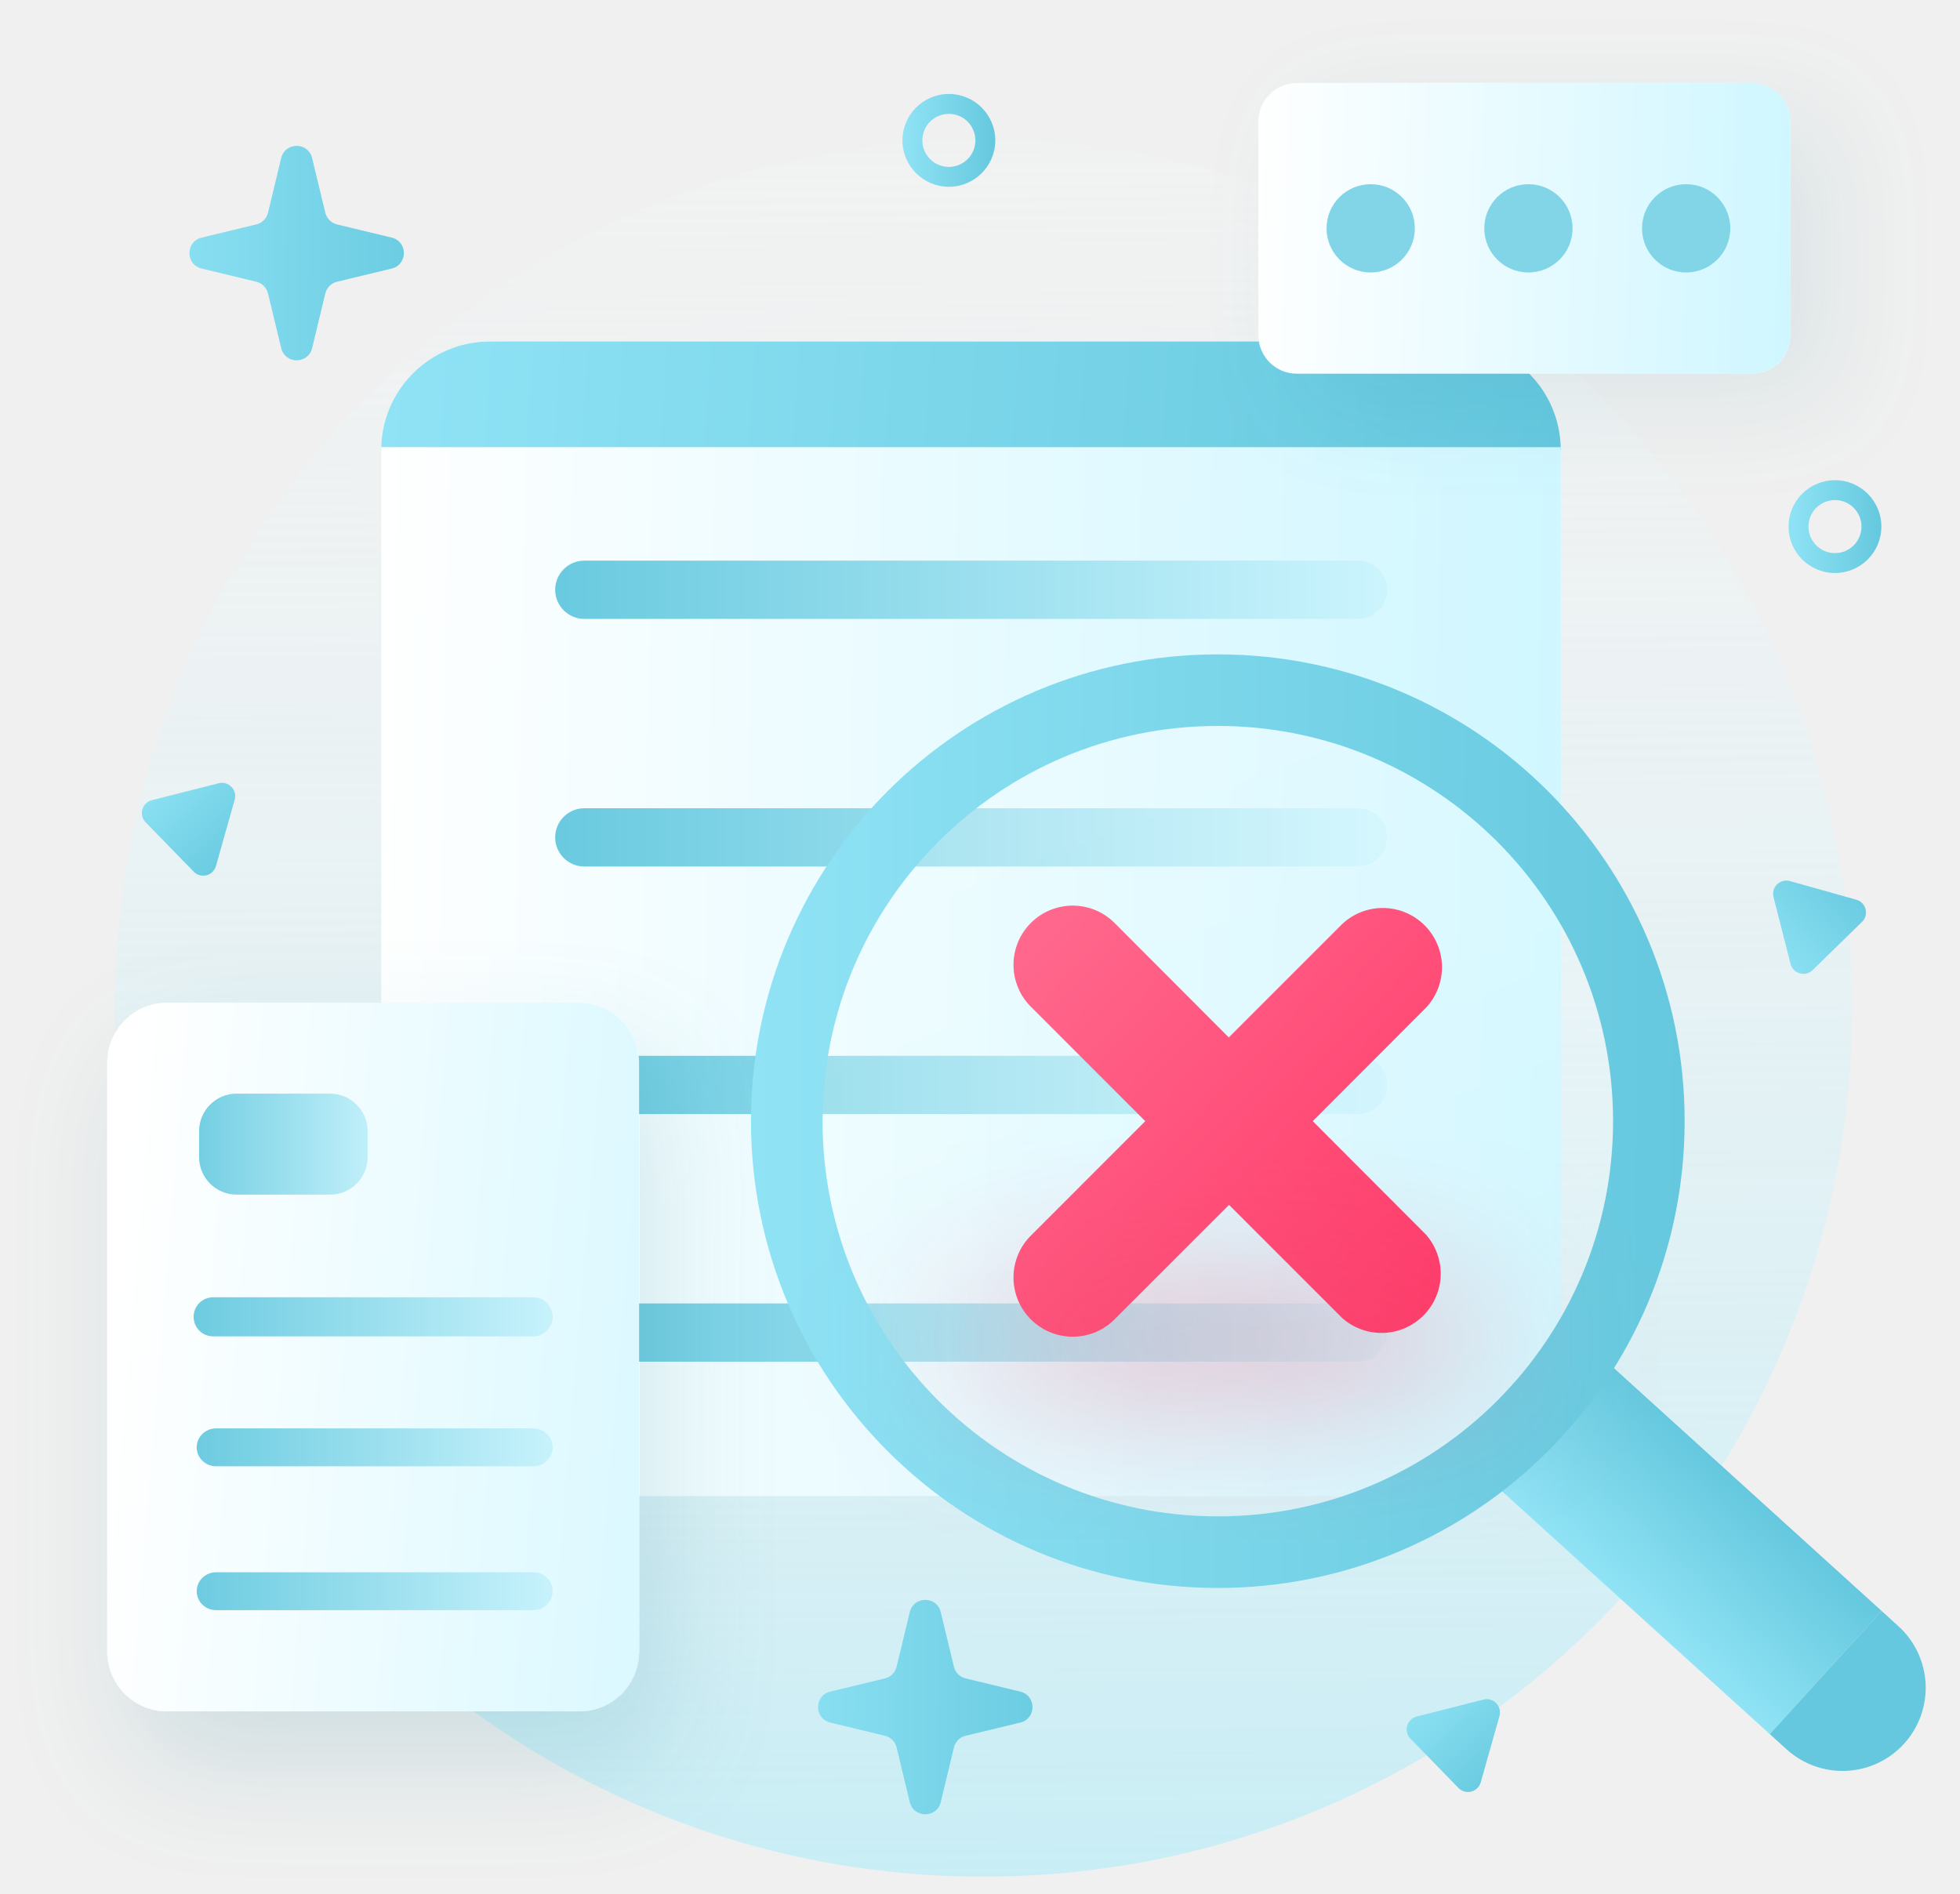
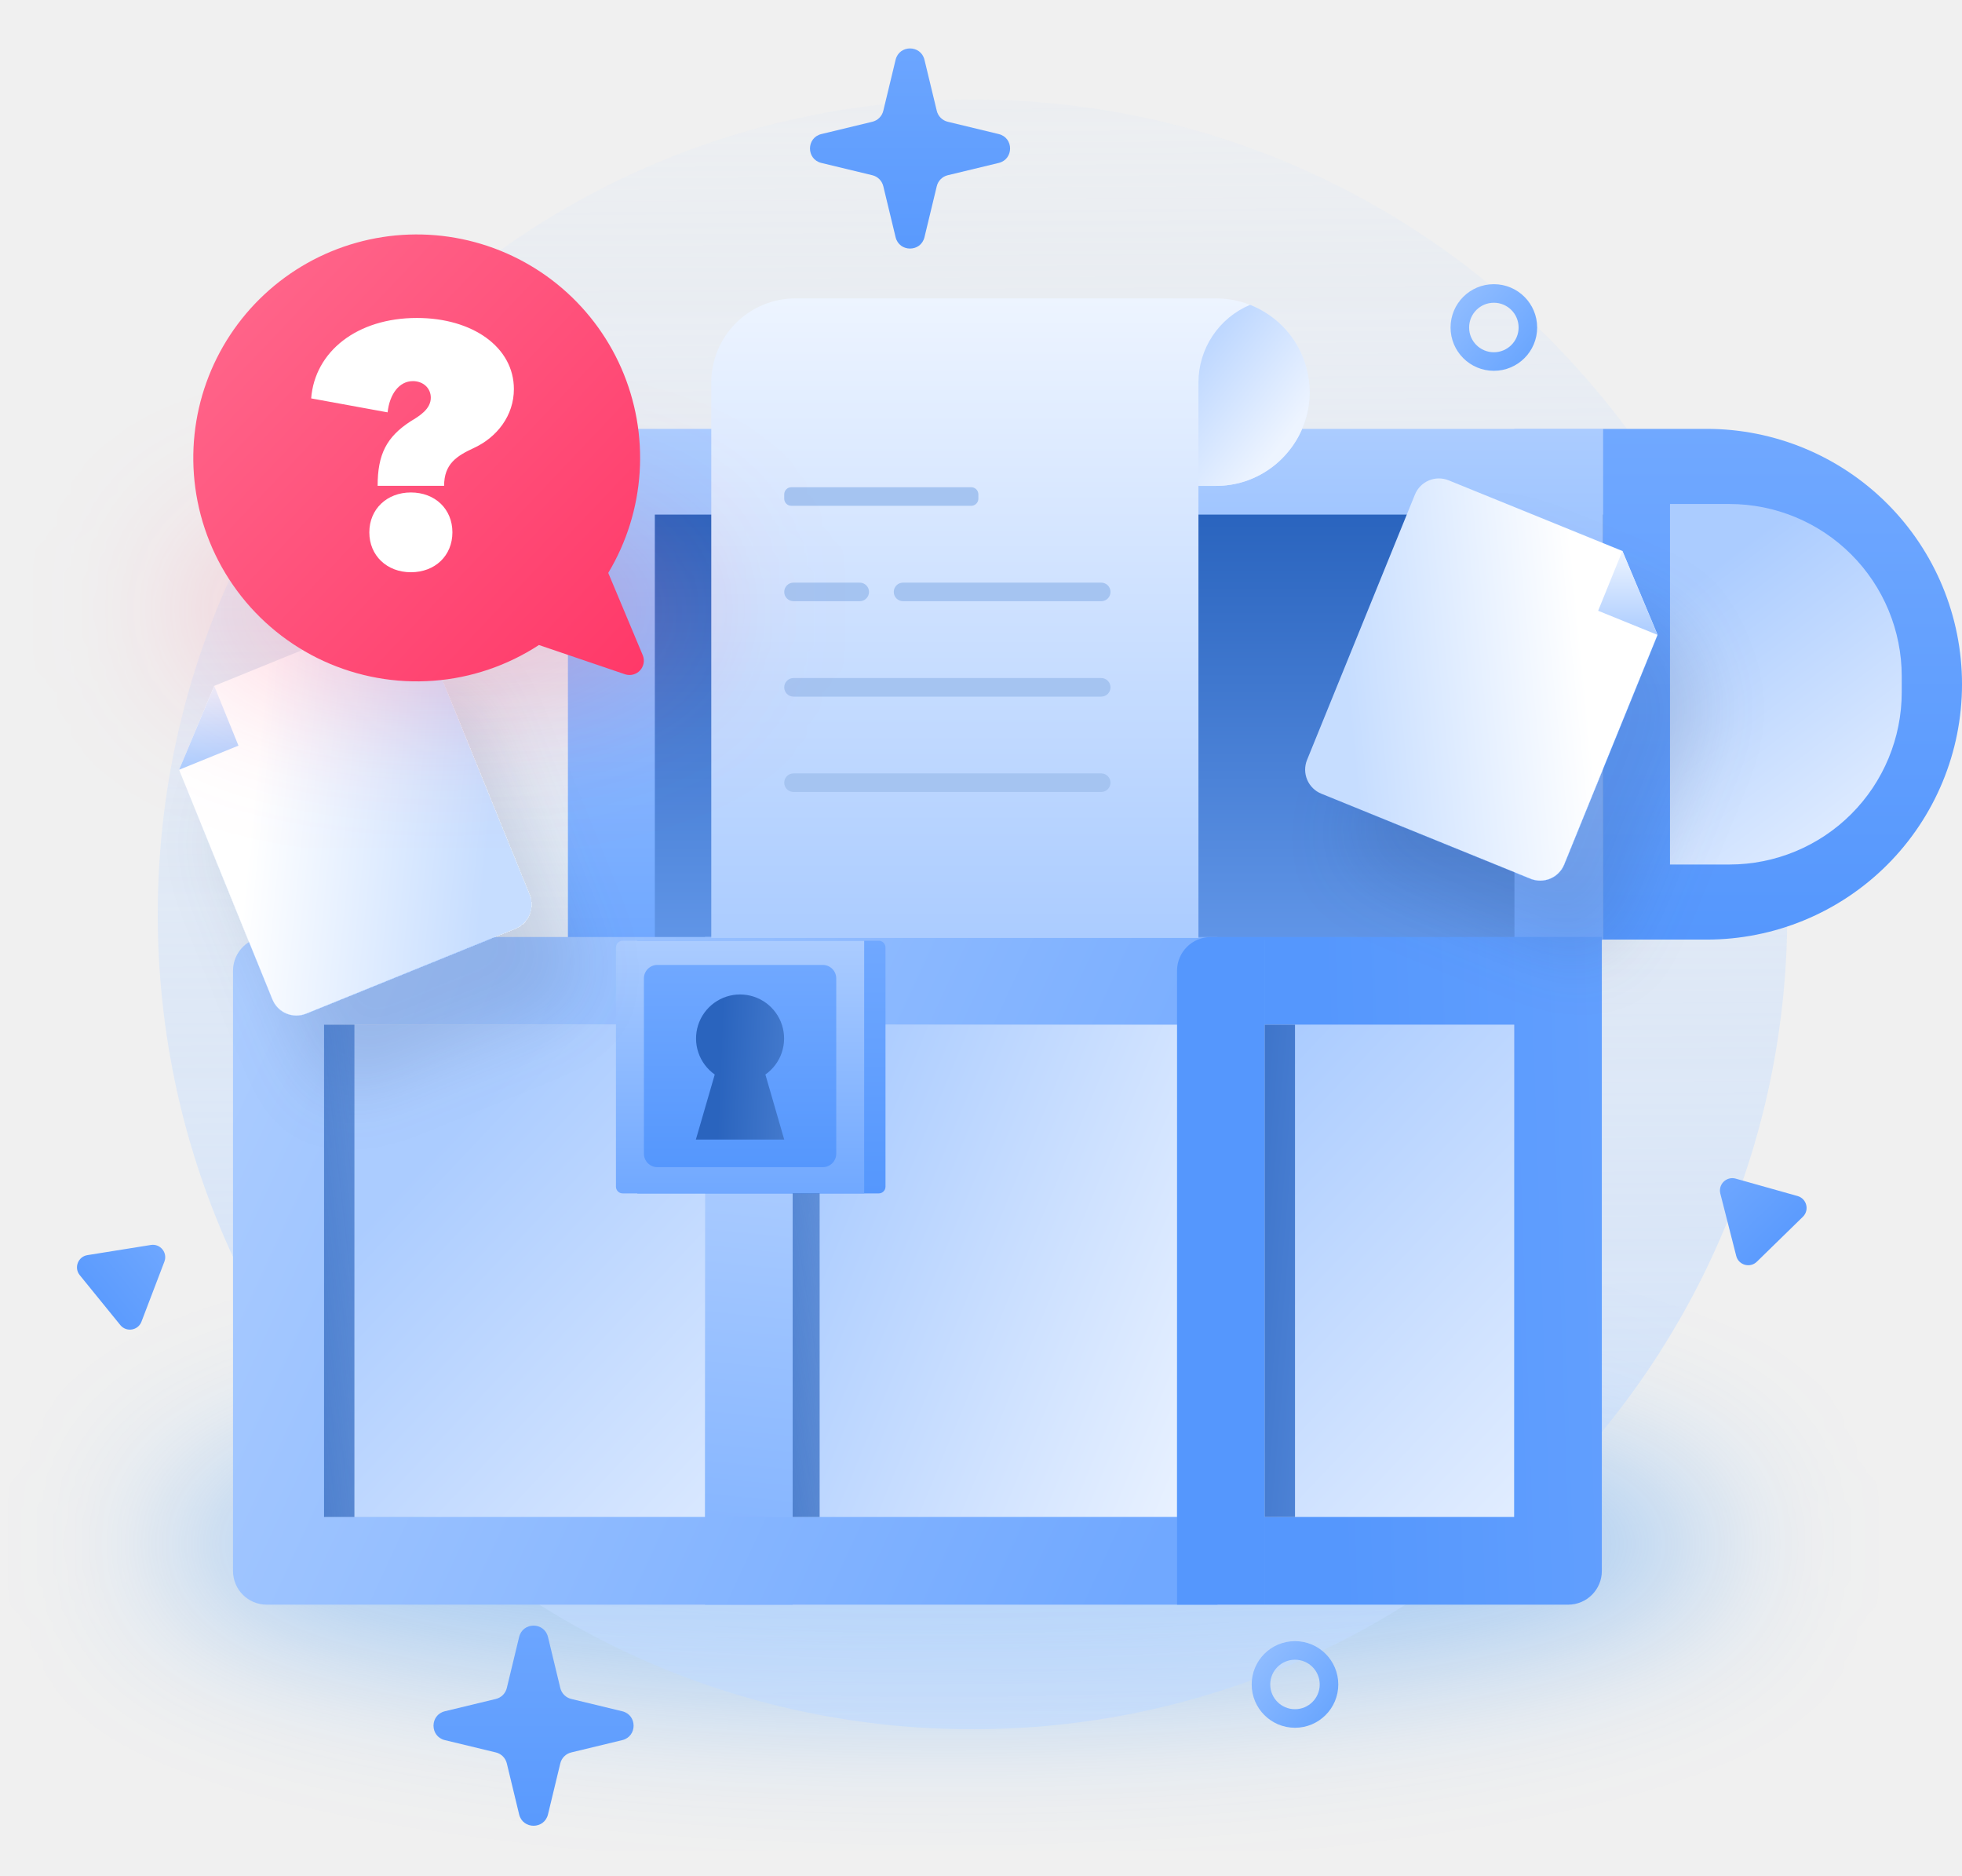
- <svg xmlns="http://www.w3.org/2000/svg" width="118" height="114" viewBox="0 0 118 114" fill="none">
-   <path d="M59.211 112.991C88.094 112.991 111.509 89.576 111.509 60.692C111.509 31.809 88.094 8.394 59.211 8.394C30.327 8.394 6.912 31.809 6.912 60.692C6.912 89.576 30.327 112.991 59.211 112.991Z" fill="url(#paint0_linear_237_15358)" />
-   <path d="M87.425 20.564H29.489C25.878 20.564 22.951 23.491 22.951 27.102H93.964C93.964 23.491 91.036 20.564 87.425 20.564Z" fill="url(#paint1_linear_237_15358)" />
-   <path d="M22.951 26.924H93.964V81.008C93.964 83.413 93.008 85.719 91.308 87.419C89.608 89.12 87.302 90.075 84.897 90.075H32.017C29.613 90.075 27.307 89.12 25.606 87.419C23.906 85.719 22.951 83.413 22.951 81.008V26.924Z" fill="url(#paint2_linear_237_15358)" />
-   <path d="M81.757 33.755H35.181C34.211 33.755 33.424 34.541 33.424 35.509C33.424 36.478 34.211 37.264 35.181 37.264H81.757C82.727 37.264 83.514 36.478 83.514 35.509C83.514 34.541 82.727 33.755 81.757 33.755Z" fill="url(#paint3_linear_237_15358)" />
-   <path d="M81.757 48.663H35.181C34.211 48.663 33.424 49.448 33.424 50.417C33.424 51.386 34.211 52.172 35.181 52.172H81.757C82.727 52.172 83.514 51.386 83.514 50.417C83.514 49.448 82.727 48.663 81.757 48.663Z" fill="url(#paint4_linear_237_15358)" />
-   <path d="M81.757 63.57H35.181C34.211 63.57 33.424 64.356 33.424 65.325C33.424 66.294 34.211 67.079 35.181 67.079H81.757C82.727 67.079 83.514 66.294 83.514 65.325C83.514 64.356 82.727 63.57 81.757 63.57Z" fill="url(#paint5_linear_237_15358)" />
-   <path d="M81.757 78.478H35.181C34.211 78.478 33.424 79.263 33.424 80.232C33.424 81.201 34.211 81.987 35.181 81.987H81.757C82.727 81.987 83.514 81.201 83.514 80.232C83.514 79.263 82.727 78.478 81.757 78.478Z" fill="url(#paint6_linear_237_15358)" />
-   <g filter="url(#filter0_d_237_15358)">
-     <path d="M34.866 60.373H10.064C8.072 60.373 6.457 61.988 6.457 63.98V99.43C6.457 101.422 8.072 103.038 10.064 103.038H34.866C36.858 103.038 38.473 101.422 38.473 99.43V63.98C38.473 61.988 36.858 60.373 34.866 60.373Z" fill="url(#paint7_linear_237_15358)" />
-   </g>
-   <g filter="url(#filter1_d_237_15358)">
-     <path d="M105.467 5H78.073C76.796 5 75.761 6.035 75.761 7.311V20.187C75.761 21.464 76.796 22.499 78.073 22.499H105.467C106.743 22.499 107.778 21.464 107.778 20.187V7.311C107.778 6.035 106.743 5 105.467 5Z" fill="url(#paint8_linear_237_15358)" />
-   </g>
-   <path d="M32.098 78.107H12.832C12.183 78.107 11.657 78.633 11.657 79.282V79.285C11.657 79.934 12.183 80.46 12.832 80.46H32.098C32.747 80.46 33.273 79.934 33.273 79.285V79.282C33.273 78.633 32.747 78.107 32.098 78.107Z" fill="url(#paint9_linear_237_15358)" />
-   <path d="M32.108 94.665H13.008C12.365 94.665 11.843 95.175 11.843 95.803V95.807C11.843 96.435 12.365 96.945 13.008 96.945H32.108C32.752 96.945 33.273 96.435 33.273 95.807V95.803C33.273 95.175 32.752 94.665 32.108 94.665Z" fill="url(#paint10_linear_237_15358)" />
-   <path d="M32.108 86.002H13.008C12.365 86.002 11.843 86.511 11.843 87.14V87.144C11.843 87.772 12.365 88.282 13.008 88.282H32.108C32.752 88.282 33.273 87.772 33.273 87.144V87.14C33.273 86.511 32.752 86.002 32.108 86.002Z" fill="url(#paint11_linear_237_15358)" />
-   <path d="M19.875 65.847H14.245C12.998 65.847 11.987 66.858 11.987 68.105V69.668C11.987 70.915 12.998 71.926 14.245 71.926H19.875C21.123 71.926 22.134 70.915 22.134 69.668V68.105C22.134 66.858 21.123 65.847 19.875 65.847Z" fill="url(#paint12_linear_237_15358)" />
-   <path d="M82.521 16.405C83.989 16.405 85.178 15.215 85.178 13.748C85.178 12.28 83.989 11.09 82.521 11.09C81.053 11.09 79.864 12.28 79.864 13.748C79.864 15.215 81.053 16.405 82.521 16.405Z" fill="#81D5E7" />
-   <path d="M92.018 16.405C93.485 16.405 94.675 15.215 94.675 13.748C94.675 12.28 93.485 11.09 92.018 11.09C90.55 11.09 89.36 12.28 89.36 13.748C89.36 15.215 90.55 16.405 92.018 16.405Z" fill="#81D5E7" />
-   <path d="M101.514 16.405C102.981 16.405 104.171 15.215 104.171 13.748C104.171 12.28 102.981 11.09 101.514 11.09C100.046 11.09 98.856 12.28 98.856 13.748C98.856 15.215 100.046 16.405 101.514 16.405Z" fill="#81D5E7" />
-   <path d="M94.31 79.784L87.58 87.204L106.549 104.41L113.279 96.991L94.31 79.784Z" fill="url(#paint13_linear_237_15358)" />
-   <path fill-rule="evenodd" clip-rule="evenodd" d="M101.422 67.504C101.422 83.026 88.839 95.609 73.317 95.609C57.795 95.609 45.212 83.026 45.212 67.504C45.212 51.982 57.795 39.399 73.317 39.399C88.839 39.399 101.422 51.982 101.422 67.504ZM97.111 67.504C97.111 80.645 86.458 91.298 73.317 91.298C60.176 91.298 49.523 80.645 49.523 67.504C49.523 54.363 60.176 43.71 73.317 43.71C86.458 43.71 97.111 54.363 97.111 67.504Z" fill="url(#paint14_linear_237_15358)" />
-   <g filter="url(#filter2_b_237_15358)">
-     <path d="M73.317 91.298C86.458 91.298 97.111 80.645 97.111 67.504C97.111 54.363 86.458 43.71 73.317 43.71C60.176 43.71 49.523 54.363 49.523 67.504C49.523 80.645 60.176 91.298 73.317 91.298Z" fill="url(#paint15_linear_237_15358)" fill-opacity="0.2" />
-   </g>
-   <path d="M79.035 67.504L85.84 60.684C86.477 60.009 86.826 59.112 86.813 58.184C86.8 57.256 86.425 56.37 85.769 55.713C85.113 55.057 84.226 54.682 83.298 54.669C82.37 54.656 81.473 55.005 80.799 55.643L73.979 62.463L67.174 55.643C66.846 55.296 66.453 55.019 66.016 54.827C65.58 54.636 65.109 54.533 64.632 54.526C64.156 54.52 63.682 54.609 63.241 54.788C62.799 54.967 62.398 55.233 62.06 55.571C61.723 55.908 61.457 56.309 61.278 56.751C61.099 57.193 61.01 57.666 61.017 58.142C61.023 58.619 61.126 59.09 61.317 59.526C61.509 59.963 61.786 60.356 62.133 60.684L68.949 67.504L62.133 74.324C61.786 74.651 61.509 75.045 61.317 75.481C61.126 75.918 61.023 76.388 61.017 76.865C61.01 77.342 61.099 77.815 61.278 78.257C61.457 78.699 61.723 79.1 62.06 79.437C62.398 79.774 62.799 80.04 63.241 80.22C63.682 80.399 64.156 80.488 64.632 80.481C65.109 80.474 65.58 80.372 66.016 80.18C66.453 79.989 66.846 79.711 67.174 79.365L73.994 72.545L80.814 79.365C81.495 79.965 82.379 80.282 83.286 80.253C84.193 80.223 85.055 79.849 85.696 79.206C86.337 78.564 86.708 77.701 86.735 76.793C86.762 75.886 86.441 75.003 85.84 74.324L79.035 67.504Z" fill="url(#paint16_linear_237_15358)" />
-   <g filter="url(#filter3_f_237_15358)">
-     <ellipse cx="74.104" cy="80.646" rx="16.727" ry="2.471" fill="#EC5575" fill-opacity="0.56" />
-   </g>
-   <path d="M54.773 97.059C55.009 96.082 56.4 96.082 56.636 97.059L57.43 100.35C57.514 100.699 57.787 100.972 58.136 101.056L61.426 101.85C62.404 102.086 62.404 103.477 61.426 103.713L58.136 104.507C57.787 104.591 57.514 104.864 57.43 105.213L56.636 108.504C56.4 109.481 55.009 109.481 54.773 108.504L53.979 105.213C53.895 104.864 53.622 104.591 53.272 104.507L49.982 103.713C49.005 103.477 49.005 102.086 49.982 101.85L53.272 101.056C53.622 100.972 53.895 100.699 53.979 100.35L54.773 97.059Z" fill="url(#paint17_linear_237_15358)" />
-   <path d="M16.929 9.516C17.165 8.538 18.555 8.538 18.791 9.516L19.585 12.806C19.67 13.155 19.943 13.428 20.292 13.512L23.582 14.307C24.56 14.543 24.56 15.933 23.582 16.169L20.292 16.963C19.943 17.048 19.67 17.32 19.585 17.67L18.791 20.96C18.555 21.938 17.165 21.938 16.929 20.96L16.135 17.67C16.05 17.32 15.777 17.048 15.428 16.963L12.138 16.169C11.16 15.933 11.16 14.543 12.138 14.307L15.428 13.512C15.777 13.428 16.05 13.155 16.135 12.806L16.929 9.516Z" fill="url(#paint18_linear_237_15358)" />
-   <path fill-rule="evenodd" clip-rule="evenodd" d="M57.126 10.049C58.007 10.049 58.722 9.334 58.722 8.452C58.722 7.571 58.007 6.856 57.126 6.856C56.244 6.856 55.529 7.571 55.529 8.452C55.529 9.334 56.244 10.049 57.126 10.049ZM57.126 11.246C58.669 11.246 59.92 9.995 59.92 8.452C59.92 6.909 58.669 5.658 57.126 5.658C55.583 5.658 54.331 6.909 54.331 8.452C54.331 9.995 55.583 11.246 57.126 11.246Z" fill="url(#paint19_linear_237_15358)" />
-   <path d="M106.773 54.014C106.621 53.418 107.171 52.882 107.762 53.048L111.756 54.17C112.348 54.336 112.537 55.081 112.098 55.51L109.129 58.407C108.689 58.837 107.95 58.629 107.798 58.033L106.773 54.014Z" fill="url(#paint20_linear_237_15358)" />
-   <path d="M13.164 47.158C13.76 47.007 14.296 47.558 14.129 48.149L13.001 52.141C12.834 52.733 12.09 52.922 11.661 52.481L8.768 49.509C8.339 49.068 8.548 48.329 9.143 48.178L13.164 47.158Z" fill="url(#paint21_linear_237_15358)" />
-   <path d="M89.31 102.329C89.905 102.178 90.441 102.728 90.274 103.32L89.147 107.312C88.98 107.903 88.235 108.092 87.806 107.652L84.913 104.679C84.484 104.239 84.693 103.5 85.289 103.349L89.31 102.329Z" fill="url(#paint22_linear_237_15358)" />
-   <path fill-rule="evenodd" clip-rule="evenodd" d="M110.472 33.303C111.354 33.303 112.069 32.588 112.069 31.706C112.069 30.824 111.354 30.109 110.472 30.109C109.591 30.109 108.876 30.824 108.876 31.706C108.876 32.588 109.591 33.303 110.472 33.303ZM110.472 34.5C112.015 34.5 113.266 33.249 113.266 31.706C113.266 30.163 112.015 28.912 110.472 28.912C108.929 28.912 107.678 30.163 107.678 31.706C107.678 33.249 108.929 34.5 110.472 34.5Z" fill="url(#paint23_linear_237_15358)" />
-   <path d="M106.548 104.411L113.278 96.992L114.292 97.911C115.276 98.803 115.864 100.05 115.929 101.376C115.994 102.702 115.529 104 114.637 104.983C113.745 105.967 112.498 106.556 111.172 106.62C109.846 106.685 108.548 106.22 107.565 105.328L106.551 104.408L106.548 104.411Z" fill="#65C8DE" />
+ <svg xmlns="http://www.w3.org/2000/svg" width="159" height="152" viewBox="0 0 159 152" fill="none">
+   <g filter="url(#filter0_f_123_7421)">
+     <ellipse cx="76.456" cy="125.109" rx="63.67" ry="12.283" fill="#1F88F8" fill-opacity="0.35" />
+   </g>
+   <path d="M78.812 140.114C115.278 140.114 144.839 110.552 144.839 74.087C144.839 37.621 115.278 8.06 78.812 8.06C42.346 8.06 12.785 37.621 12.785 74.087C12.785 110.552 42.346 140.114 78.812 140.114Z" fill="url(#paint0_linear_123_7421)" />
+   <path d="M129.891 34.749H46.025V76.136H129.891V34.749Z" fill="url(#paint1_linear_123_7421)" />
+   <path d="M129.893 34.749H138.31C143.798 34.749 149.061 36.929 152.941 40.809C156.821 44.69 159.001 49.953 159.001 55.44C159.001 60.928 156.821 66.191 152.941 70.071C149.061 73.951 143.798 76.131 138.31 76.131H129.893V34.749Z" fill="url(#paint2_linear_123_7421)" />
+   <path d="M135.336 40.837H140.152C143.855 40.837 147.407 42.308 150.026 44.927C152.645 47.546 154.116 51.098 154.116 54.801V56.083C154.116 59.787 152.645 63.339 150.026 65.958C147.407 68.577 143.855 70.048 140.152 70.048H135.336V40.837Z" fill="url(#paint3_linear_123_7421)" />
+   <path d="M129.891 41.695H53.068V76.136H129.891V41.695Z" fill="url(#paint4_linear_123_7421)" />
+   <rect x="25.988" y="83.026" width="31.147" height="39.89" fill="url(#paint5_linear_123_7421)" />
+   <rect x="64.238" y="83.026" width="31.147" height="39.89" fill="url(#paint6_linear_123_7421)" />
+   <rect x="102.488" y="83.026" width="20.218" height="39.89" fill="url(#paint7_linear_123_7421)" />
+   <path d="M129.891 34.749H122.73V76.136H129.891V34.749Z" fill="url(#paint8_linear_123_7421)" />
+   <path d="M64.238 75.923L57.135 75.923L57.135 130.02L64.238 130.02L64.238 75.923Z" fill="url(#paint9_linear_123_7421)" />
+   <path fill-rule="evenodd" clip-rule="evenodd" d="M98.662 83.026V75.923H26.29V75.923L21.615 75.923C20.106 75.923 18.883 77.146 18.883 78.655L18.883 127.287C18.883 128.796 20.106 130.02 21.615 130.02H26.29V130.02H98.662V122.916H26.291L26.291 83.026H98.662Z" fill="url(#paint10_linear_123_7421)" />
+   <path fill-rule="evenodd" clip-rule="evenodd" d="M102.491 75.923H122.709L129.812 75.923L129.812 127.287C129.812 128.796 128.589 130.02 127.08 130.02H122.709L122.709 130.02H102.491V122.916H122.709V83.026H102.491V75.923ZM102.49 75.923L98.119 75.923C96.61 75.923 95.387 77.146 95.387 78.655L95.387 130.02H102.49L102.49 75.923Z" fill="url(#paint11_linear_123_7421)" />
+   <path d="M51.645 76.225V76.303V78.764V96.696H71.214C71.516 96.696 71.76 96.452 71.76 96.15V78.764V76.771C71.76 76.469 71.516 76.225 71.214 76.225H51.645Z" fill="url(#paint12_linear_123_7421)" />
+   <path d="M50.462 76.225C50.161 76.225 49.916 76.469 49.916 76.771V96.15C49.916 96.452 50.161 96.696 50.462 96.696H70.032V76.225H50.462Z" fill="url(#paint13_linear_123_7421)" />
+   <path d="M66.677 78.184H53.275C52.671 78.184 52.182 78.673 52.182 79.276V93.478C52.182 94.081 52.671 94.571 53.275 94.571H66.677C67.28 94.571 67.769 94.081 67.769 93.478V79.276C67.769 78.673 67.28 78.184 66.677 78.184Z" fill="url(#paint14_linear_123_7421)" />
+   <g filter="url(#filter1_d_123_7421)">
+     <path d="M14.514 62.37L22.078 80.975C22.182 81.23 22.334 81.462 22.528 81.658C22.721 81.854 22.951 82.01 23.204 82.117C23.458 82.224 23.73 82.28 24.005 82.281C24.28 82.282 24.553 82.23 24.808 82.126L41.761 75.238C42.276 75.028 42.687 74.623 42.904 74.11C43.12 73.597 43.125 73.02 42.916 72.504L34.171 50.999C33.962 50.484 33.556 50.075 33.045 49.859C32.533 49.643 31.956 49.639 31.442 49.848L17.355 55.576L14.514 62.37Z" fill="url(#paint15_linear_123_7421)" />
+   </g>
+   <g filter="url(#filter2_d_123_7421)">
+     <path d="M134.324 51.441L126.759 70.046C126.656 70.3 126.503 70.533 126.31 70.729C126.117 70.924 125.887 71.08 125.633 71.187C125.38 71.294 125.108 71.35 124.833 71.351C124.557 71.353 124.285 71.3 124.03 71.196L107.077 64.308C106.562 64.099 106.151 63.693 105.934 63.18C105.718 62.668 105.713 62.09 105.922 61.574L114.667 40.069C114.876 39.555 115.282 39.145 115.793 38.929C116.305 38.714 116.882 38.71 117.396 38.919L131.483 44.646L134.324 51.441Z" fill="url(#paint16_linear_123_7421)" />
+   </g>
+   <path d="M14.514 62.37L19.325 60.415L17.36 55.575L14.514 62.37Z" fill="url(#paint17_linear_123_7421)" />
+   <path d="M134.324 51.441L129.513 49.487L131.478 44.647L134.324 51.441Z" fill="url(#paint18_linear_123_7421)" />
+   <path d="M62.027 87.064C62.647 86.628 63.113 86.005 63.355 85.287C63.598 84.569 63.606 83.792 63.377 83.069C63.148 82.346 62.695 81.715 62.084 81.267C61.472 80.819 60.733 80.577 59.975 80.577C59.217 80.577 58.478 80.819 57.867 81.267C57.255 81.715 56.802 82.346 56.573 83.069C56.345 83.792 56.352 84.569 56.595 85.287C56.838 86.005 57.303 86.628 57.923 87.064L56.393 92.333H63.553L62.027 87.064Z" fill="url(#paint19_linear_123_7421)" />
+   <path d="M106.129 31.771C106.129 32.538 106.014 33.3 105.788 34.032C105.422 35.207 104.774 36.275 103.902 37.142C103.646 37.401 103.37 37.641 103.078 37.859C102.886 38.008 102.684 38.145 102.474 38.268C102.264 38.397 102.048 38.514 101.825 38.619C101.494 38.783 101.15 38.92 100.797 39.029C100.064 39.255 99.302 39.37 98.535 39.37H97.122V75.999H57.641V30.976C57.647 29.175 58.365 27.449 59.639 26.175C60.913 24.902 62.639 24.183 64.44 24.177H98.516C99.465 24.173 100.406 24.35 101.289 24.698C101.534 24.793 101.773 24.902 102.006 25.025C102.123 25.083 102.235 25.147 102.347 25.215C102.439 25.266 102.529 25.321 102.615 25.381C103.076 25.672 103.502 26.014 103.887 26.399C104.404 26.917 104.844 27.507 105.193 28.149C105.43 28.582 105.622 29.038 105.769 29.509L105.871 29.875C105.934 30.119 105.984 30.366 106.022 30.616C106.088 30.997 106.123 31.384 106.129 31.771Z" fill="url(#paint20_linear_123_7421)" />
+   <path d="M106.131 31.772C106.131 32.538 106.015 33.301 105.789 34.033C105.64 34.503 105.447 34.959 105.214 35.393C104.861 36.035 104.42 36.624 103.903 37.143C103.647 37.402 103.372 37.642 103.079 37.86C102.884 38.006 102.685 38.137 102.475 38.269C102.265 38.398 102.049 38.515 101.827 38.62C101.494 38.782 101.151 38.918 100.798 39.029C100.066 39.255 99.303 39.37 98.537 39.371H97.123V30.977C97.126 29.635 97.525 28.323 98.27 27.207C99.014 26.09 100.072 25.218 101.31 24.699C101.554 24.797 101.797 24.904 102.027 25.026C102.143 25.084 102.256 25.148 102.368 25.216C102.46 25.267 102.549 25.322 102.636 25.382C103.096 25.673 103.523 26.015 103.908 26.4C104.425 26.918 104.865 27.508 105.214 28.15C105.449 28.584 105.641 29.04 105.789 29.51L105.892 29.876C105.955 30.12 106.006 30.367 106.043 30.616C106.102 30.999 106.131 31.385 106.131 31.772Z" fill="url(#paint21_linear_123_7421)" />
+   <path d="M89.24 62.664H64.308C63.891 62.664 63.553 63.001 63.553 63.417C63.553 63.833 63.891 64.17 64.308 64.17H89.24C89.657 64.17 89.995 63.833 89.995 63.417C89.995 63.001 89.657 62.664 89.24 62.664Z" fill="#A5C4F1" />
+   <path d="M89.24 54.938H64.308C63.891 54.938 63.553 55.276 63.553 55.691C63.553 56.108 63.891 56.445 64.308 56.445H89.24C89.657 56.445 89.995 56.108 89.995 55.691C89.995 55.276 89.657 54.938 89.24 54.938Z" fill="#A5C4F1" />
+   <path d="M89.241 47.208H73.185C72.768 47.208 72.43 47.545 72.43 47.961C72.43 48.377 72.768 48.714 73.185 48.714H89.241C89.658 48.714 89.996 48.377 89.996 47.961C89.996 47.545 89.658 47.208 89.241 47.208Z" fill="#A5C4F1" />
+   <path d="M78.707 39.477H64.133C63.812 39.477 63.553 39.737 63.553 40.058V40.404C63.553 40.724 63.812 40.984 64.133 40.984H78.707C79.027 40.984 79.287 40.724 79.287 40.404V40.058C79.287 39.737 79.027 39.477 78.707 39.477Z" fill="#A5C4F1" />
+   <path d="M69.67 47.208H64.308C63.891 47.208 63.553 47.545 63.553 47.961C63.553 48.377 63.891 48.714 64.308 48.714H69.67C70.087 48.714 70.425 48.377 70.425 47.961C70.425 47.545 70.087 47.208 69.67 47.208Z" fill="#A5C4F1" />
+   <path d="M26.262 83.026H28.721V122.916H26.262V83.026Z" fill="url(#paint22_linear_123_7421)" />
+   <path d="M64.238 96.686H66.424V122.915H64.238V96.686Z" fill="url(#paint23_linear_123_7421)" />
+   <path d="M102.488 83.026H104.947V122.916H102.488V83.026Z" fill="url(#paint24_linear_123_7421)" />
+   <g filter="url(#filter3_f_123_7421)">
+     <ellipse cx="35.57" cy="49.366" rx="21.056" ry="6.768" fill="#FF4C77" fill-opacity="0.3" />
+   </g>
+   <path d="M15.824 39.503C16.23 42.535 17.398 45.414 19.217 47.873C21.037 50.332 23.45 52.289 26.231 53.563C29.012 54.837 32.07 55.386 35.12 55.159C38.171 54.932 41.114 53.935 43.675 52.263L50.653 54.635C50.864 54.705 51.09 54.712 51.305 54.657C51.519 54.602 51.714 54.487 51.865 54.325C52.016 54.163 52.118 53.961 52.158 53.743C52.198 53.525 52.175 53.3 52.091 53.095L49.293 46.42C50.781 43.94 51.654 41.14 51.838 38.254C52.022 35.368 51.512 32.48 50.351 29.831C49.19 27.183 47.411 24.851 45.164 23.031C42.916 21.211 40.266 19.956 37.434 19.371C34.602 18.785 31.671 18.887 28.886 19.667C26.101 20.447 23.544 21.883 21.428 23.854C19.312 25.826 17.699 28.275 16.724 30.997C15.749 33.72 15.441 36.637 15.824 39.503Z" fill="url(#paint25_linear_123_7421)" />
+   <path d="M33.296 46.366C35.262 46.366 36.663 45.019 36.663 43.134C36.663 41.249 35.262 39.902 33.296 39.902C31.357 39.902 29.93 41.249 29.93 43.134C29.93 45.019 31.357 46.366 33.296 46.366ZM35.99 39.363C35.99 37.586 37.013 36.94 38.413 36.293C40.272 35.431 41.645 33.681 41.645 31.526C41.645 28.133 38.306 25.763 33.781 25.763C28.933 25.763 25.513 28.483 25.217 32.28L31.411 33.411C31.573 31.93 32.354 30.88 33.458 30.88C34.293 30.88 34.912 31.445 34.912 32.226C34.912 33.142 33.997 33.708 33.27 34.139C31.33 35.404 30.603 36.805 30.603 39.363H35.99Z" fill="white" />
+   <path d="M123.819 26.536C123.819 28.059 122.585 29.293 121.062 29.293C119.539 29.293 118.305 28.059 118.305 26.536C118.305 25.013 119.539 23.778 121.062 23.778C122.585 23.778 123.819 25.013 123.819 26.536Z" stroke="url(#paint26_linear_123_7421)" stroke-width="1.504" />
+   <circle cx="104.945" cy="136.484" r="2.757" stroke="url(#paint27_linear_123_7421)" stroke-width="1.504" />
+   <path d="M12.228 100.874C12.99 100.752 13.599 101.501 13.323 102.222L11.465 107.089C11.189 107.81 10.236 107.963 9.75 107.364L6.464 103.321C5.977 102.722 6.321 101.82 7.084 101.698L12.228 100.874Z" fill="url(#paint28_linear_123_7421)" />
+   <path d="M139.415 96.712C139.225 95.965 139.915 95.291 140.658 95.499L145.674 96.909C146.417 97.118 146.655 98.053 146.103 98.592L142.374 102.231C141.822 102.77 140.893 102.509 140.703 101.761L139.415 96.712Z" fill="url(#paint29_linear_123_7421)" />
+   <path d="M72.579 4.845C72.876 3.617 74.622 3.617 74.919 4.845L75.916 8.978C76.022 9.417 76.365 9.759 76.803 9.865L80.936 10.863C82.164 11.159 82.164 12.905 80.936 13.202L76.803 14.199C76.365 14.305 76.022 14.648 75.916 15.087L74.919 19.219C74.622 20.447 72.876 20.447 72.579 19.219L71.582 15.087C71.476 14.648 71.133 14.305 70.695 14.199L66.562 13.202C65.334 12.905 65.334 11.159 66.562 10.863L70.695 9.865C71.133 9.759 71.476 9.417 71.582 8.978L72.579 4.845Z" fill="url(#paint30_linear_123_7421)" />
+   <path d="M42.07 132.638C42.366 131.41 44.112 131.41 44.409 132.638L45.406 136.771C45.512 137.209 45.855 137.552 46.294 137.658L50.426 138.656C51.654 138.952 51.654 140.698 50.426 140.995L46.294 141.992C45.855 142.098 45.512 142.441 45.406 142.88L44.409 147.012C44.112 148.24 42.366 148.24 42.07 147.012L41.072 142.88C40.966 142.441 40.623 142.098 40.185 141.992L36.052 140.995C34.825 140.698 34.825 138.952 36.052 138.656L40.185 137.658C40.623 137.552 40.966 137.209 41.072 136.771L42.07 132.638Z" fill="url(#paint31_linear_123_7421)" />
  <defs>
-     <filter id="filter0_d_237_15358" x="0.985" y="56.725" width="45.695" height="56.343" filterUnits="userSpaceOnUse" color-interpolation-filters="sRGB">
+     <filter id="filter0_f_123_7421" x="0.252" y="100.293" width="152.407" height="49.633" filterUnits="userSpaceOnUse" color-interpolation-filters="sRGB">
+       <feFlood flood-opacity="0" result="BackgroundImageFix" />
+       <feBlend mode="normal" in="SourceGraphic" in2="BackgroundImageFix" result="shape" />
+       <feGaussianBlur stdDeviation="6.267" result="effect1_foregroundBlur_123_7421" />
+     </filter>
+     <filter id="filter1_d_123_7421" x="12.874" y="49.694" width="39.485" height="44.062" filterUnits="userSpaceOnUse" color-interpolation-filters="sRGB">
      <feFlood flood-opacity="0" result="BackgroundImageFix" />
      <feColorMatrix in="SourceAlpha" type="matrix" values="0 0 0 0 0 0 0 0 0 0 0 0 0 0 0 0 0 0 127 0" result="hardAlpha" />
-       <feOffset dx="1.368" dy="3.192" />
-       <feGaussianBlur stdDeviation="3.42" />
+       <feOffset dx="3.825" dy="6.011" />
+       <feGaussianBlur stdDeviation="2.732" />
      <feComposite in2="hardAlpha" operator="out" />
-       <feColorMatrix type="matrix" values="0 0 0 0 0.105 0 0 0 0 0.466 0 0 0 0 0.546 0 0 0 0.15 0" />
-       <feBlend mode="normal" in2="BackgroundImageFix" result="effect1_dropShadow_237_15358" />
-       <feBlend mode="normal" in="SourceGraphic" in2="effect1_dropShadow_237_15358" result="shape" />
-     </filter>
-     <filter id="filter1_d_237_15358" x="72.57" y="0.896" width="43.871" height="29.353" filterUnits="userSpaceOnUse" color-interpolation-filters="sRGB">
+       <feColorMatrix type="matrix" values="0 0 0 0 0.184 0 0 0 0 0.255 0 0 0 0 0.443 0 0 0 0.15 0" />
+       <feBlend mode="normal" in2="BackgroundImageFix" result="effect1_dropShadow_123_7421" />
+       <feBlend mode="normal" in="SourceGraphic" in2="effect1_dropShadow_123_7421" result="shape" />
+     </filter>
+     <filter id="filter2_d_123_7421" x="104.128" y="38.765" width="39.485" height="44.062" filterUnits="userSpaceOnUse" color-interpolation-filters="sRGB">
      <feFlood flood-opacity="0" result="BackgroundImageFix" />
      <feColorMatrix in="SourceAlpha" type="matrix" values="0 0 0 0 0 0 0 0 0 0 0 0 0 0 0 0 0 0 127 0" result="hardAlpha" />
-       <feOffset dx="2.736" dy="1.824" />
-       <feGaussianBlur stdDeviation="2.964" />
+       <feOffset dx="3.825" dy="6.011" />
+       <feGaussianBlur stdDeviation="2.732" />
      <feComposite in2="hardAlpha" operator="out" />
-       <feColorMatrix type="matrix" values="0 0 0 0 0.105 0 0 0 0 0.466 0 0 0 0 0.546 0 0 0 0.09 0" />
-       <feBlend mode="normal" in2="BackgroundImageFix" result="effect1_dropShadow_237_15358" />
-       <feBlend mode="normal" in="SourceGraphic" in2="effect1_dropShadow_237_15358" result="shape" />
-     </filter>
-     <filter id="filter2_b_237_15358" x="41.92" y="36.107" width="62.794" height="62.794" filterUnits="userSpaceOnUse" color-interpolation-filters="sRGB">
-       <feFlood flood-opacity="0" result="BackgroundImageFix" />
-       <feGaussianBlur in="BackgroundImageFix" stdDeviation="3.802" />
-       <feComposite in2="SourceAlpha" operator="in" result="effect1_backgroundBlur_237_15358" />
-       <feBlend mode="normal" in="SourceGraphic" in2="effect1_backgroundBlur_237_15358" result="shape" />
-     </filter>
-     <filter id="filter3_f_237_15358" x="47.874" y="68.671" width="52.461" height="23.95" filterUnits="userSpaceOnUse" color-interpolation-filters="sRGB">
+       <feColorMatrix type="matrix" values="0 0 0 0 0.184 0 0 0 0 0.255 0 0 0 0 0.443 0 0 0 0.15 0" />
+       <feBlend mode="normal" in2="BackgroundImageFix" result="effect1_dropShadow_123_7421" />
+       <feBlend mode="normal" in="SourceGraphic" in2="effect1_dropShadow_123_7421" result="shape" />
+     </filter>
+     <filter id="filter3_f_123_7421" x="1.98" y="30.064" width="67.18" height="38.603" filterUnits="userSpaceOnUse" color-interpolation-filters="sRGB">
      <feFlood flood-opacity="0" result="BackgroundImageFix" />
      <feBlend mode="normal" in="SourceGraphic" in2="BackgroundImageFix" result="shape" />
-       <feGaussianBlur stdDeviation="4.752" result="effect1_foregroundBlur_237_15358" />
-     </filter>
-     <linearGradient id="paint0_linear_237_15358" x1="58.807" y1="-8.636" x2="59.879" y2="175.029" gradientUnits="userSpaceOnUse">
-       <stop stop-color="white" stop-opacity="0" />
-       <stop offset="1" stop-color="#8EE2F4" />
-     </linearGradient>
-     <linearGradient id="paint1_linear_237_15358" x1="22.87" y1="22.073" x2="93.999" y2="27.088" gradientUnits="userSpaceOnUse">
-       <stop stop-color="#90E3F5" />
-       <stop offset="1" stop-color="#65C8DE" />
-     </linearGradient>
-     <linearGradient id="paint2_linear_237_15358" x1="20.819" y1="74.279" x2="123.408" y2="76.103" gradientUnits="userSpaceOnUse">
-       <stop stop-color="white" />
-       <stop offset="1" stop-color="#BCF3FF" />
-     </linearGradient>
-     <linearGradient id="paint3_linear_237_15358" x1="31.306" y1="37.119" x2="86.476" y2="37.119" gradientUnits="userSpaceOnUse">
-       <stop stop-color="#65C8DE" />
-       <stop offset="1" stop-color="#D2F7FF" />
-     </linearGradient>
-     <linearGradient id="paint4_linear_237_15358" x1="31.306" y1="52.027" x2="86.476" y2="52.027" gradientUnits="userSpaceOnUse">
-       <stop stop-color="#65C8DE" />
-       <stop offset="1" stop-color="#D2F7FF" />
-     </linearGradient>
-     <linearGradient id="paint5_linear_237_15358" x1="31.306" y1="66.934" x2="86.476" y2="66.934" gradientUnits="userSpaceOnUse">
-       <stop stop-color="#65C8DE" />
-       <stop offset="1" stop-color="#D2F7FF" />
-     </linearGradient>
-     <linearGradient id="paint6_linear_237_15358" x1="31.306" y1="81.842" x2="86.476" y2="81.842" gradientUnits="userSpaceOnUse">
-       <stop stop-color="#65C8DE" />
-       <stop offset="1" stop-color="#D2F7FF" />
-     </linearGradient>
-     <linearGradient id="paint7_linear_237_15358" x1="5.495" y1="92.366" x2="66.861" y2="97.406" gradientUnits="userSpaceOnUse">
-       <stop stop-color="white" />
-       <stop offset="1" stop-color="#BCF3FF" />
-     </linearGradient>
-     <linearGradient id="paint8_linear_237_15358" x1="74.8" y1="18.122" x2="121.029" y2="19.459" gradientUnits="userSpaceOnUse">
-       <stop stop-color="white" />
-       <stop offset="1" stop-color="#BCF3FF" />
-     </linearGradient>
-     <linearGradient id="paint9_linear_237_15358" x1="35.781" y1="80.53" x2="9.792" y2="80.53" gradientUnits="userSpaceOnUse">
-       <stop stop-color="#D2F7FF" />
-       <stop offset="1" stop-color="#65C8DE" />
-     </linearGradient>
-     <linearGradient id="paint10_linear_237_15358" x1="35.76" y1="97.013" x2="9.994" y2="97.013" gradientUnits="userSpaceOnUse">
-       <stop stop-color="#D2F7FF" />
-       <stop offset="1" stop-color="#65C8DE" />
-     </linearGradient>
-     <linearGradient id="paint11_linear_237_15358" x1="35.76" y1="88.35" x2="9.994" y2="88.35" gradientUnits="userSpaceOnUse">
-       <stop stop-color="#D2F7FF" />
-       <stop offset="1" stop-color="#65C8DE" />
-     </linearGradient>
-     <linearGradient id="paint12_linear_237_15358" x1="29.169" y1="71.867" x2="10.703" y2="71.867" gradientUnits="userSpaceOnUse">
-       <stop offset="0.244" stop-color="#D2F7FF" />
-       <stop offset="1" stop-color="#6BCBE0" />
-     </linearGradient>
-     <linearGradient id="paint13_linear_237_15358" x1="91.95" y1="91.183" x2="98.743" y2="83.732" gradientUnits="userSpaceOnUse">
-       <stop stop-color="#90E3F5" />
-       <stop offset="1" stop-color="#65C8DE" />
-     </linearGradient>
-     <linearGradient id="paint14_linear_237_15358" x1="45.148" y1="52.371" x2="101.727" y2="52.739" gradientUnits="userSpaceOnUse">
-       <stop stop-color="#90E3F5" />
-       <stop offset="1" stop-color="#65C8DE" />
-     </linearGradient>
-     <linearGradient id="paint15_linear_237_15358" x1="73.317" y1="43.71" x2="97.294" y2="105.926" gradientUnits="userSpaceOnUse">
-       <stop stop-color="white" />
-       <stop offset="1" stop-color="#D2F7FF" />
-     </linearGradient>
-     <linearGradient id="paint16_linear_237_15358" x1="61.139" y1="56.272" x2="86.976" y2="80.411" gradientUnits="userSpaceOnUse">
+       <feGaussianBlur stdDeviation="6.267" result="effect1_foregroundBlur_123_7421" />
+     </filter>
+     <linearGradient id="paint0_linear_123_7421" x1="78.303" y1="-13.441" x2="79.656" y2="218.437" gradientUnits="userSpaceOnUse">
+       <stop stop-color="#CAE0FF" stop-opacity="0" />
+       <stop offset="1" stop-color="#BCD8FF" />
+     </linearGradient>
+     <linearGradient id="paint1_linear_123_7421" x1="87.958" y1="34.749" x2="87.958" y2="76.136" gradientUnits="userSpaceOnUse">
+       <stop stop-color="#ABCCFF" />
+       <stop offset="1" stop-color="#70A8FF" />
+     </linearGradient>
+     <linearGradient id="paint2_linear_123_7421" x1="144.447" y1="34.749" x2="144.447" y2="76.131" gradientUnits="userSpaceOnUse">
+       <stop stop-color="#70A8FF" />
+       <stop offset="1" stop-color="#5597FD" />
+     </linearGradient>
+     <linearGradient id="paint3_linear_123_7421" x1="156.859" y1="71.004" x2="138.28" y2="46.415" gradientUnits="userSpaceOnUse">
+       <stop stop-color="#EDF4FF" />
+       <stop offset="1" stop-color="#ABCCFF" />
+     </linearGradient>
+     <linearGradient id="paint4_linear_123_7421" x1="91.48" y1="41.695" x2="91.48" y2="76.136" gradientUnits="userSpaceOnUse">
+       <stop stop-color="#2A64BE" />
+       <stop offset="1" stop-color="#6095E7" />
+     </linearGradient>
+     <linearGradient id="paint5_linear_123_7421" x1="65.605" y1="137.67" x2="27.354" y2="101.605" gradientUnits="userSpaceOnUse">
+       <stop stop-color="#EDF4FF" />
+       <stop offset="1" stop-color="#ABCCFF" />
+     </linearGradient>
+     <linearGradient id="paint6_linear_123_7421" x1="97.024" y1="126.468" x2="58.774" y2="110.621" gradientUnits="userSpaceOnUse">
+       <stop stop-color="#EDF4FF" />
+       <stop offset="1" stop-color="#ABCCFF" />
+     </linearGradient>
+     <linearGradient id="paint7_linear_123_7421" x1="130.903" y1="127.287" x2="95.385" y2="93.682" gradientUnits="userSpaceOnUse">
+       <stop stop-color="#EDF4FF" />
+       <stop offset="1" stop-color="#ABCCFF" />
+     </linearGradient>
+     <linearGradient id="paint8_linear_123_7421" x1="126.311" y1="34.749" x2="126.311" y2="76.136" gradientUnits="userSpaceOnUse">
+       <stop stop-color="#ABCCFF" />
+       <stop offset="1" stop-color="#70A8FF" />
+     </linearGradient>
+     <linearGradient id="paint9_linear_123_7421" x1="48.392" y1="92.589" x2="43.474" y2="140.402" gradientUnits="userSpaceOnUse">
+       <stop stop-color="#ABCCFF" />
+       <stop offset="1" stop-color="#70A8FF" />
+     </linearGradient>
+     <linearGradient id="paint10_linear_123_7421" x1="17.517" y1="85.485" x2="95.656" y2="121.55" gradientUnits="userSpaceOnUse">
+       <stop stop-color="#ABCCFF" />
+       <stop offset="1" stop-color="#70A8FF" />
+     </linearGradient>
+     <linearGradient id="paint11_linear_123_7421" x1="156.861" y1="109.528" x2="107.955" y2="111.168" gradientUnits="userSpaceOnUse">
+       <stop stop-color="#70A8FF" />
+       <stop offset="1" stop-color="#5597FD" />
+     </linearGradient>
+     <linearGradient id="paint12_linear_123_7421" x1="61.703" y1="76.225" x2="61.703" y2="96.696" gradientUnits="userSpaceOnUse">
+       <stop stop-color="#70A8FF" />
+       <stop offset="1" stop-color="#5597FD" />
+     </linearGradient>
+     <linearGradient id="paint13_linear_123_7421" x1="59.974" y1="76.225" x2="59.974" y2="96.696" gradientUnits="userSpaceOnUse">
+       <stop stop-color="#ABCCFF" />
+       <stop offset="1" stop-color="#70A8FF" />
+     </linearGradient>
+     <linearGradient id="paint14_linear_123_7421" x1="59.975" y1="78.184" x2="59.975" y2="94.571" gradientUnits="userSpaceOnUse">
+       <stop stop-color="#70A8FF" />
+       <stop offset="1" stop-color="#5597FD" />
+     </linearGradient>
+     <linearGradient id="paint15_linear_123_7421" x1="39.97" y1="64.197" x2="20.744" y2="62.277" gradientUnits="userSpaceOnUse">
+       <stop stop-color="#C6DDFF" />
+       <stop offset="1" stop-color="white" />
+     </linearGradient>
+     <linearGradient id="paint16_linear_123_7421" x1="108.868" y1="53.267" x2="128.094" y2="51.348" gradientUnits="userSpaceOnUse">
+       <stop stop-color="#C6DDFF" />
+       <stop offset="1" stop-color="white" />
+     </linearGradient>
+     <linearGradient id="paint17_linear_123_7421" x1="16.919" y1="55.575" x2="16.919" y2="62.37" gradientUnits="userSpaceOnUse">
+       <stop stop-color="#EDF4FF" />
+       <stop offset="1" stop-color="#ABCCFF" />
+     </linearGradient>
+     <linearGradient id="paint18_linear_123_7421" x1="131.919" y1="44.647" x2="131.919" y2="51.441" gradientUnits="userSpaceOnUse">
+       <stop stop-color="#EDF4FF" />
+       <stop offset="1" stop-color="#ABCCFF" />
+     </linearGradient>
+     <linearGradient id="paint19_linear_123_7421" x1="58.227" y1="89.036" x2="65.331" y2="89.31" gradientUnits="userSpaceOnUse">
+       <stop stop-color="#2A64BE" />
+       <stop offset="1" stop-color="#4B80D1" />
+     </linearGradient>
+     <linearGradient id="paint20_linear_123_7421" x1="81.885" y1="24.177" x2="81.885" y2="75.999" gradientUnits="userSpaceOnUse">
+       <stop stop-color="#EDF4FF" />
+       <stop offset="1" stop-color="#ABCCFF" />
+     </linearGradient>
+     <linearGradient id="paint21_linear_123_7421" x1="102.763" y1="37.4" x2="92.108" y2="29.203" gradientUnits="userSpaceOnUse">
+       <stop stop-color="#EDF4FF" />
+       <stop offset="1" stop-color="#ABCCFF" />
+     </linearGradient>
+     <linearGradient id="paint22_linear_123_7421" x1="9.049" y1="121.003" x2="60.774" y2="115.193" gradientUnits="userSpaceOnUse">
+       <stop offset="0.094" stop-color="#2A64BE" />
+       <stop offset="1" stop-color="#2A64BE" stop-opacity="0" />
+     </linearGradient>
+     <linearGradient id="paint23_linear_123_7421" x1="48.938" y1="121.658" x2="94.446" y2="114.747" gradientUnits="userSpaceOnUse">
+       <stop offset="0.094" stop-color="#2A64BE" />
+       <stop offset="1" stop-color="#2A64BE" stop-opacity="0" />
+     </linearGradient>
+     <linearGradient id="paint24_linear_123_7421" x1="85.276" y1="121.003" x2="127.667" y2="124.723" gradientUnits="userSpaceOnUse">
+       <stop offset="0.094" stop-color="#265FB8" />
+       <stop offset="1" stop-color="#84B4FF" />
+     </linearGradient>
+     <linearGradient id="paint25_linear_123_7421" x1="15.839" y1="21.433" x2="51.918" y2="55.628" gradientUnits="userSpaceOnUse">
      <stop stop-color="#FF698D" />
      <stop offset="1" stop-color="#FF3868" />
    </linearGradient>
-     <linearGradient id="paint17_linear_237_15358" x1="46.103" y1="97.623" x2="65.388" y2="97.749" gradientUnits="userSpaceOnUse">
-       <stop stop-color="#90E3F5" />
-       <stop offset="1" stop-color="#65C8DE" />
-     </linearGradient>
-     <linearGradient id="paint18_linear_237_15358" x1="8.259" y1="10.08" x2="27.544" y2="10.205" gradientUnits="userSpaceOnUse">
-       <stop stop-color="#90E3F5" />
-       <stop offset="1" stop-color="#65C8DE" />
-     </linearGradient>
-     <linearGradient id="paint19_linear_237_15358" x1="54.325" y1="6.948" x2="59.95" y2="6.984" gradientUnits="userSpaceOnUse">
-       <stop stop-color="#90E3F5" />
-       <stop offset="1" stop-color="#65C8DE" />
-     </linearGradient>
-     <linearGradient id="paint20_linear_237_15358" x1="104.855" y1="56.787" x2="110.642" y2="51.211" gradientUnits="userSpaceOnUse">
-       <stop stop-color="#90E3F5" />
-       <stop offset="1" stop-color="#65C8DE" />
-     </linearGradient>
-     <linearGradient id="paint21_linear_237_15358" x1="10.394" y1="45.237" x2="15.961" y2="51.031" gradientUnits="userSpaceOnUse">
-       <stop stop-color="#90E3F5" />
-       <stop offset="1" stop-color="#65C8DE" />
-     </linearGradient>
-     <linearGradient id="paint22_linear_237_15358" x1="86.539" y1="100.408" x2="92.107" y2="106.202" gradientUnits="userSpaceOnUse">
-       <stop stop-color="#90E3F5" />
-       <stop offset="1" stop-color="#65C8DE" />
-     </linearGradient>
-     <linearGradient id="paint23_linear_237_15358" x1="107.672" y1="30.201" x2="113.297" y2="30.238" gradientUnits="userSpaceOnUse">
-       <stop stop-color="#90E3F5" />
-       <stop offset="1" stop-color="#65C8DE" />
+     <linearGradient id="paint26_linear_123_7421" x1="116.748" y1="24.342" x2="127.715" y2="33.847" gradientUnits="userSpaceOnUse">
+       <stop stop-color="#94BFFF" />
+       <stop offset="1" stop-color="#4C94FE" />
+     </linearGradient>
+     <linearGradient id="paint27_linear_123_7421" x1="100.631" y1="134.291" x2="111.598" y2="143.795" gradientUnits="userSpaceOnUse">
+       <stop stop-color="#94BFFF" />
+       <stop offset="1" stop-color="#4C94FE" />
+     </linearGradient>
+     <linearGradient id="paint28_linear_123_7421" x1="13.943" y1="100.6" x2="6.162" y2="106.923" gradientUnits="userSpaceOnUse">
+       <stop stop-color="#70A8FF" />
+       <stop offset="1" stop-color="#5597FD" />
+     </linearGradient>
+     <linearGradient id="paint29_linear_123_7421" x1="138.986" y1="95.03" x2="145.99" y2="102.205" gradientUnits="userSpaceOnUse">
+       <stop stop-color="#70A8FF" />
+       <stop offset="1" stop-color="#5597FD" />
+     </linearGradient>
+     <linearGradient id="paint30_linear_123_7421" x1="73.749" y1="0" x2="73.749" y2="24.064" gradientUnits="userSpaceOnUse">
+       <stop stop-color="#70A8FF" />
+       <stop offset="1" stop-color="#5597FD" />
+     </linearGradient>
+     <linearGradient id="paint31_linear_123_7421" x1="43.239" y1="127.793" x2="43.239" y2="151.857" gradientUnits="userSpaceOnUse">
+       <stop stop-color="#70A8FF" />
+       <stop offset="1" stop-color="#5597FD" />
    </linearGradient>
  </defs>
</svg>
